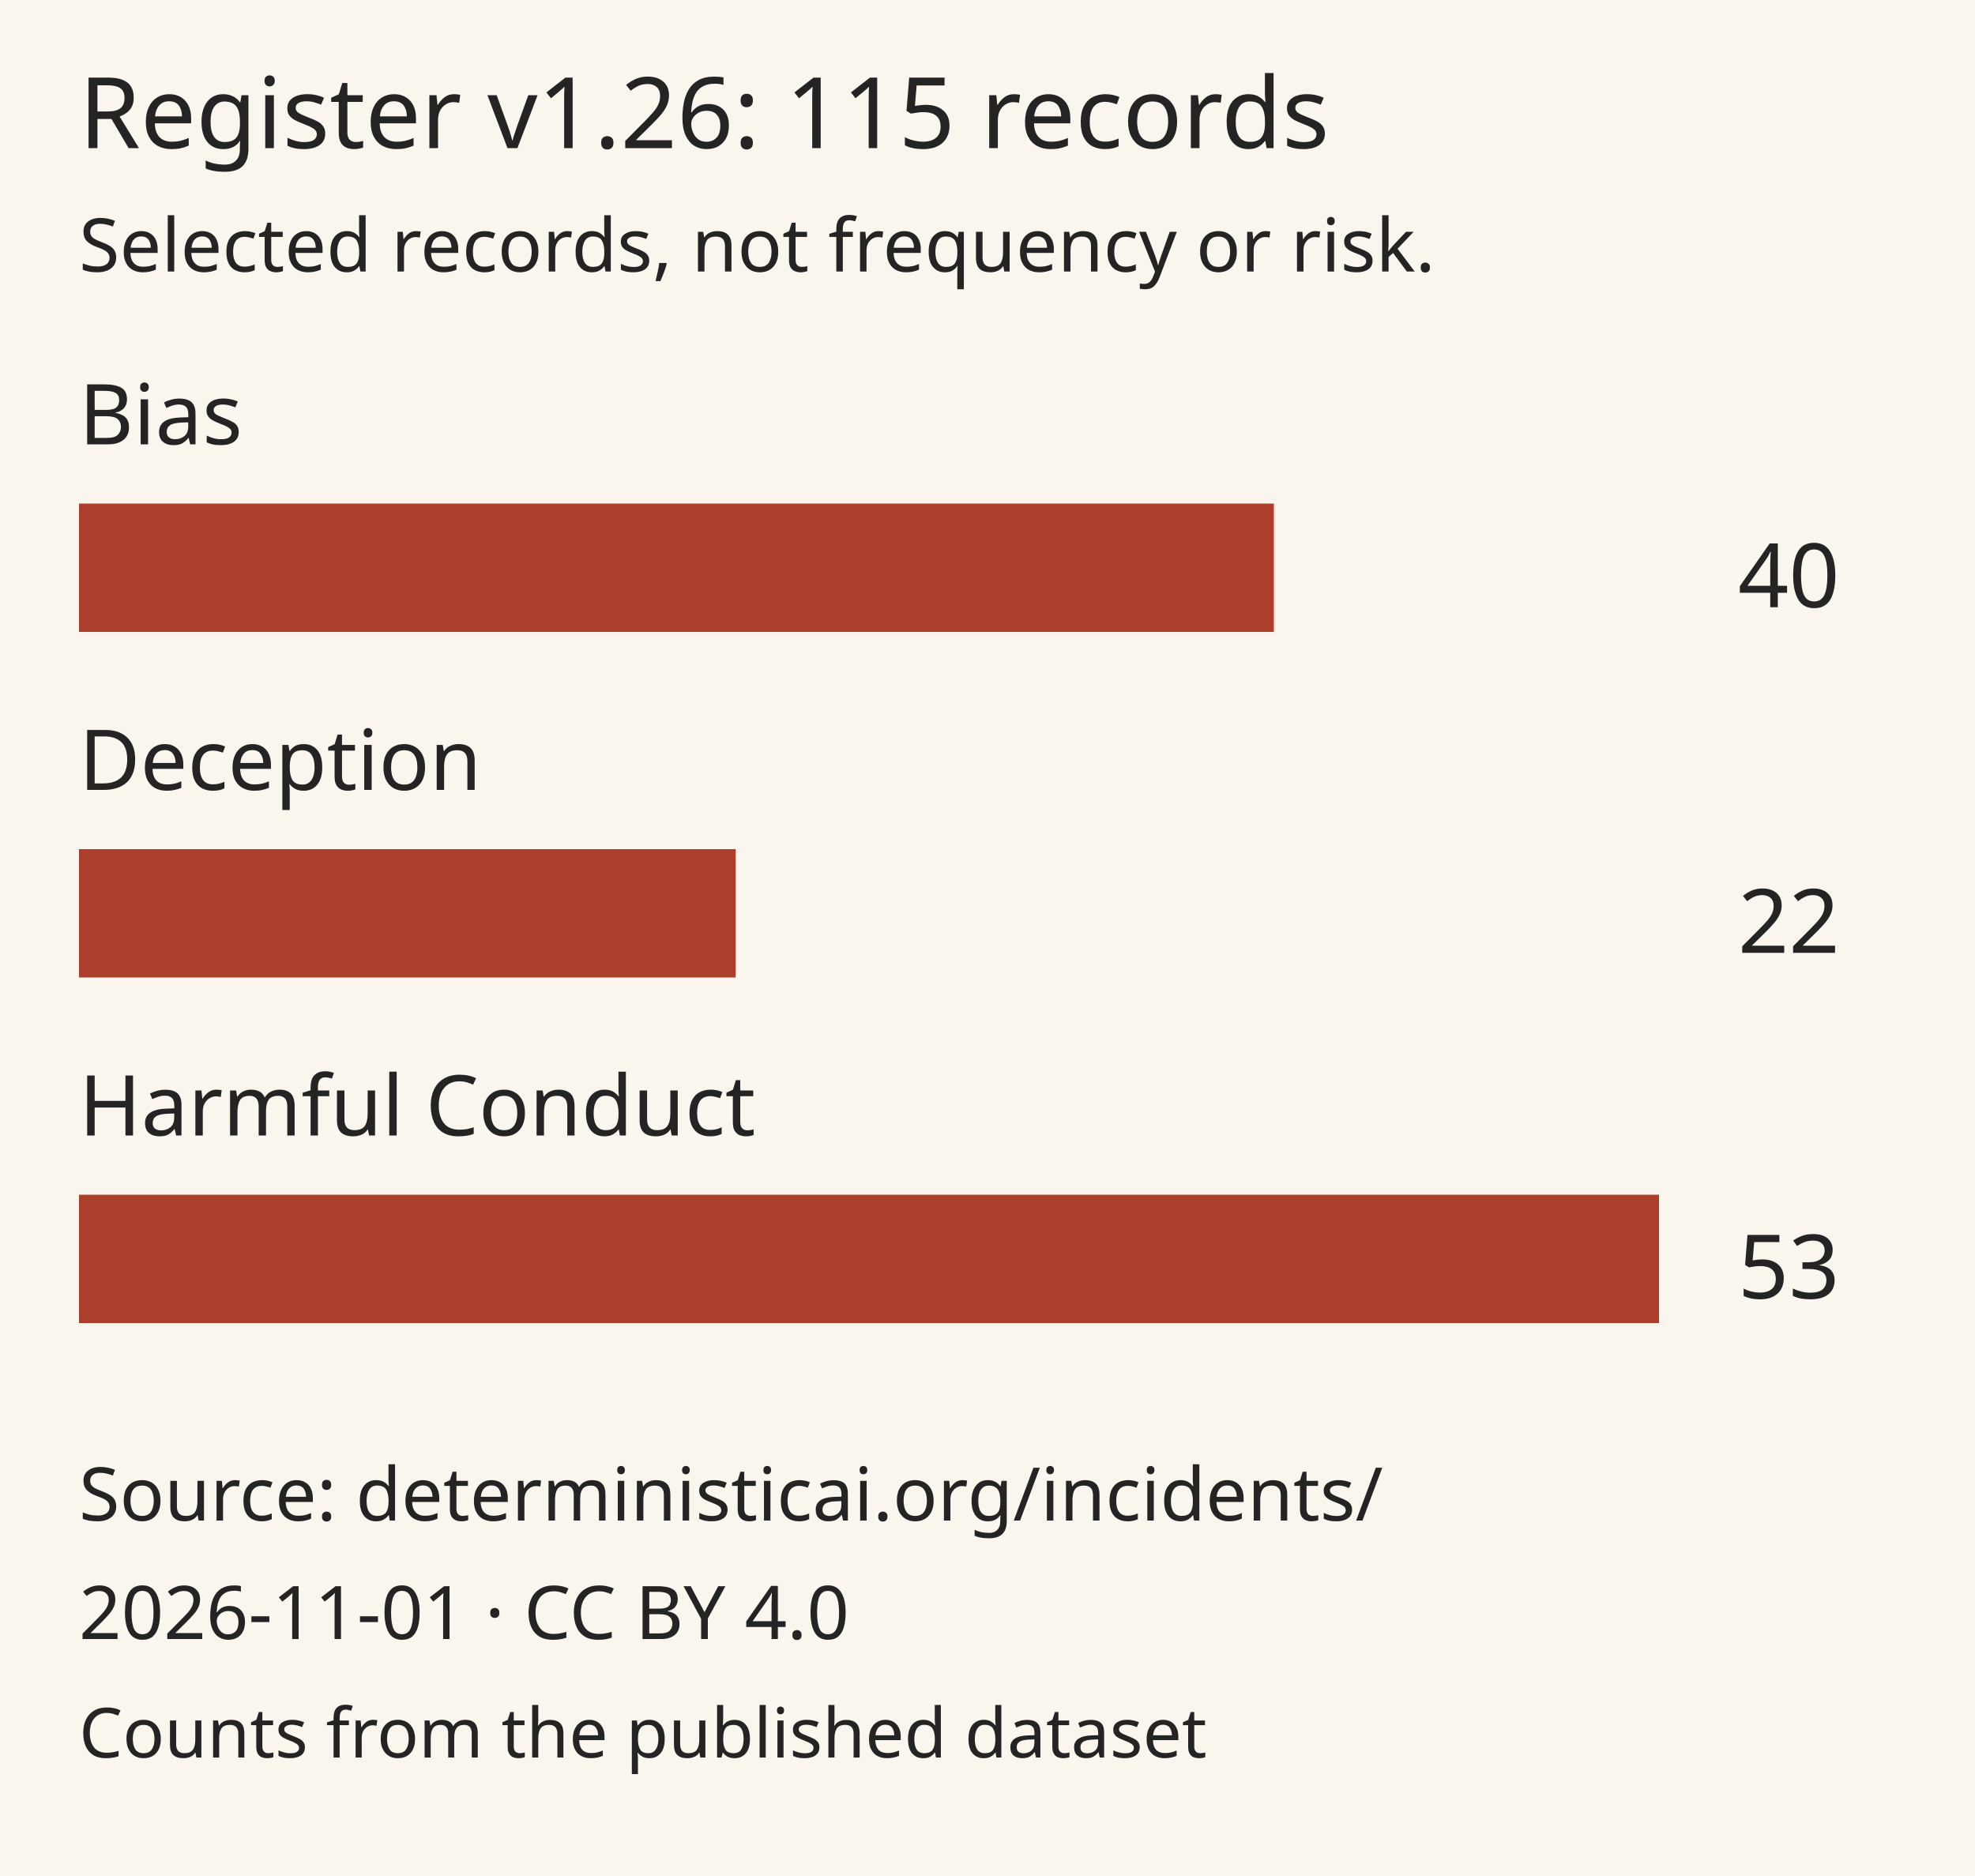
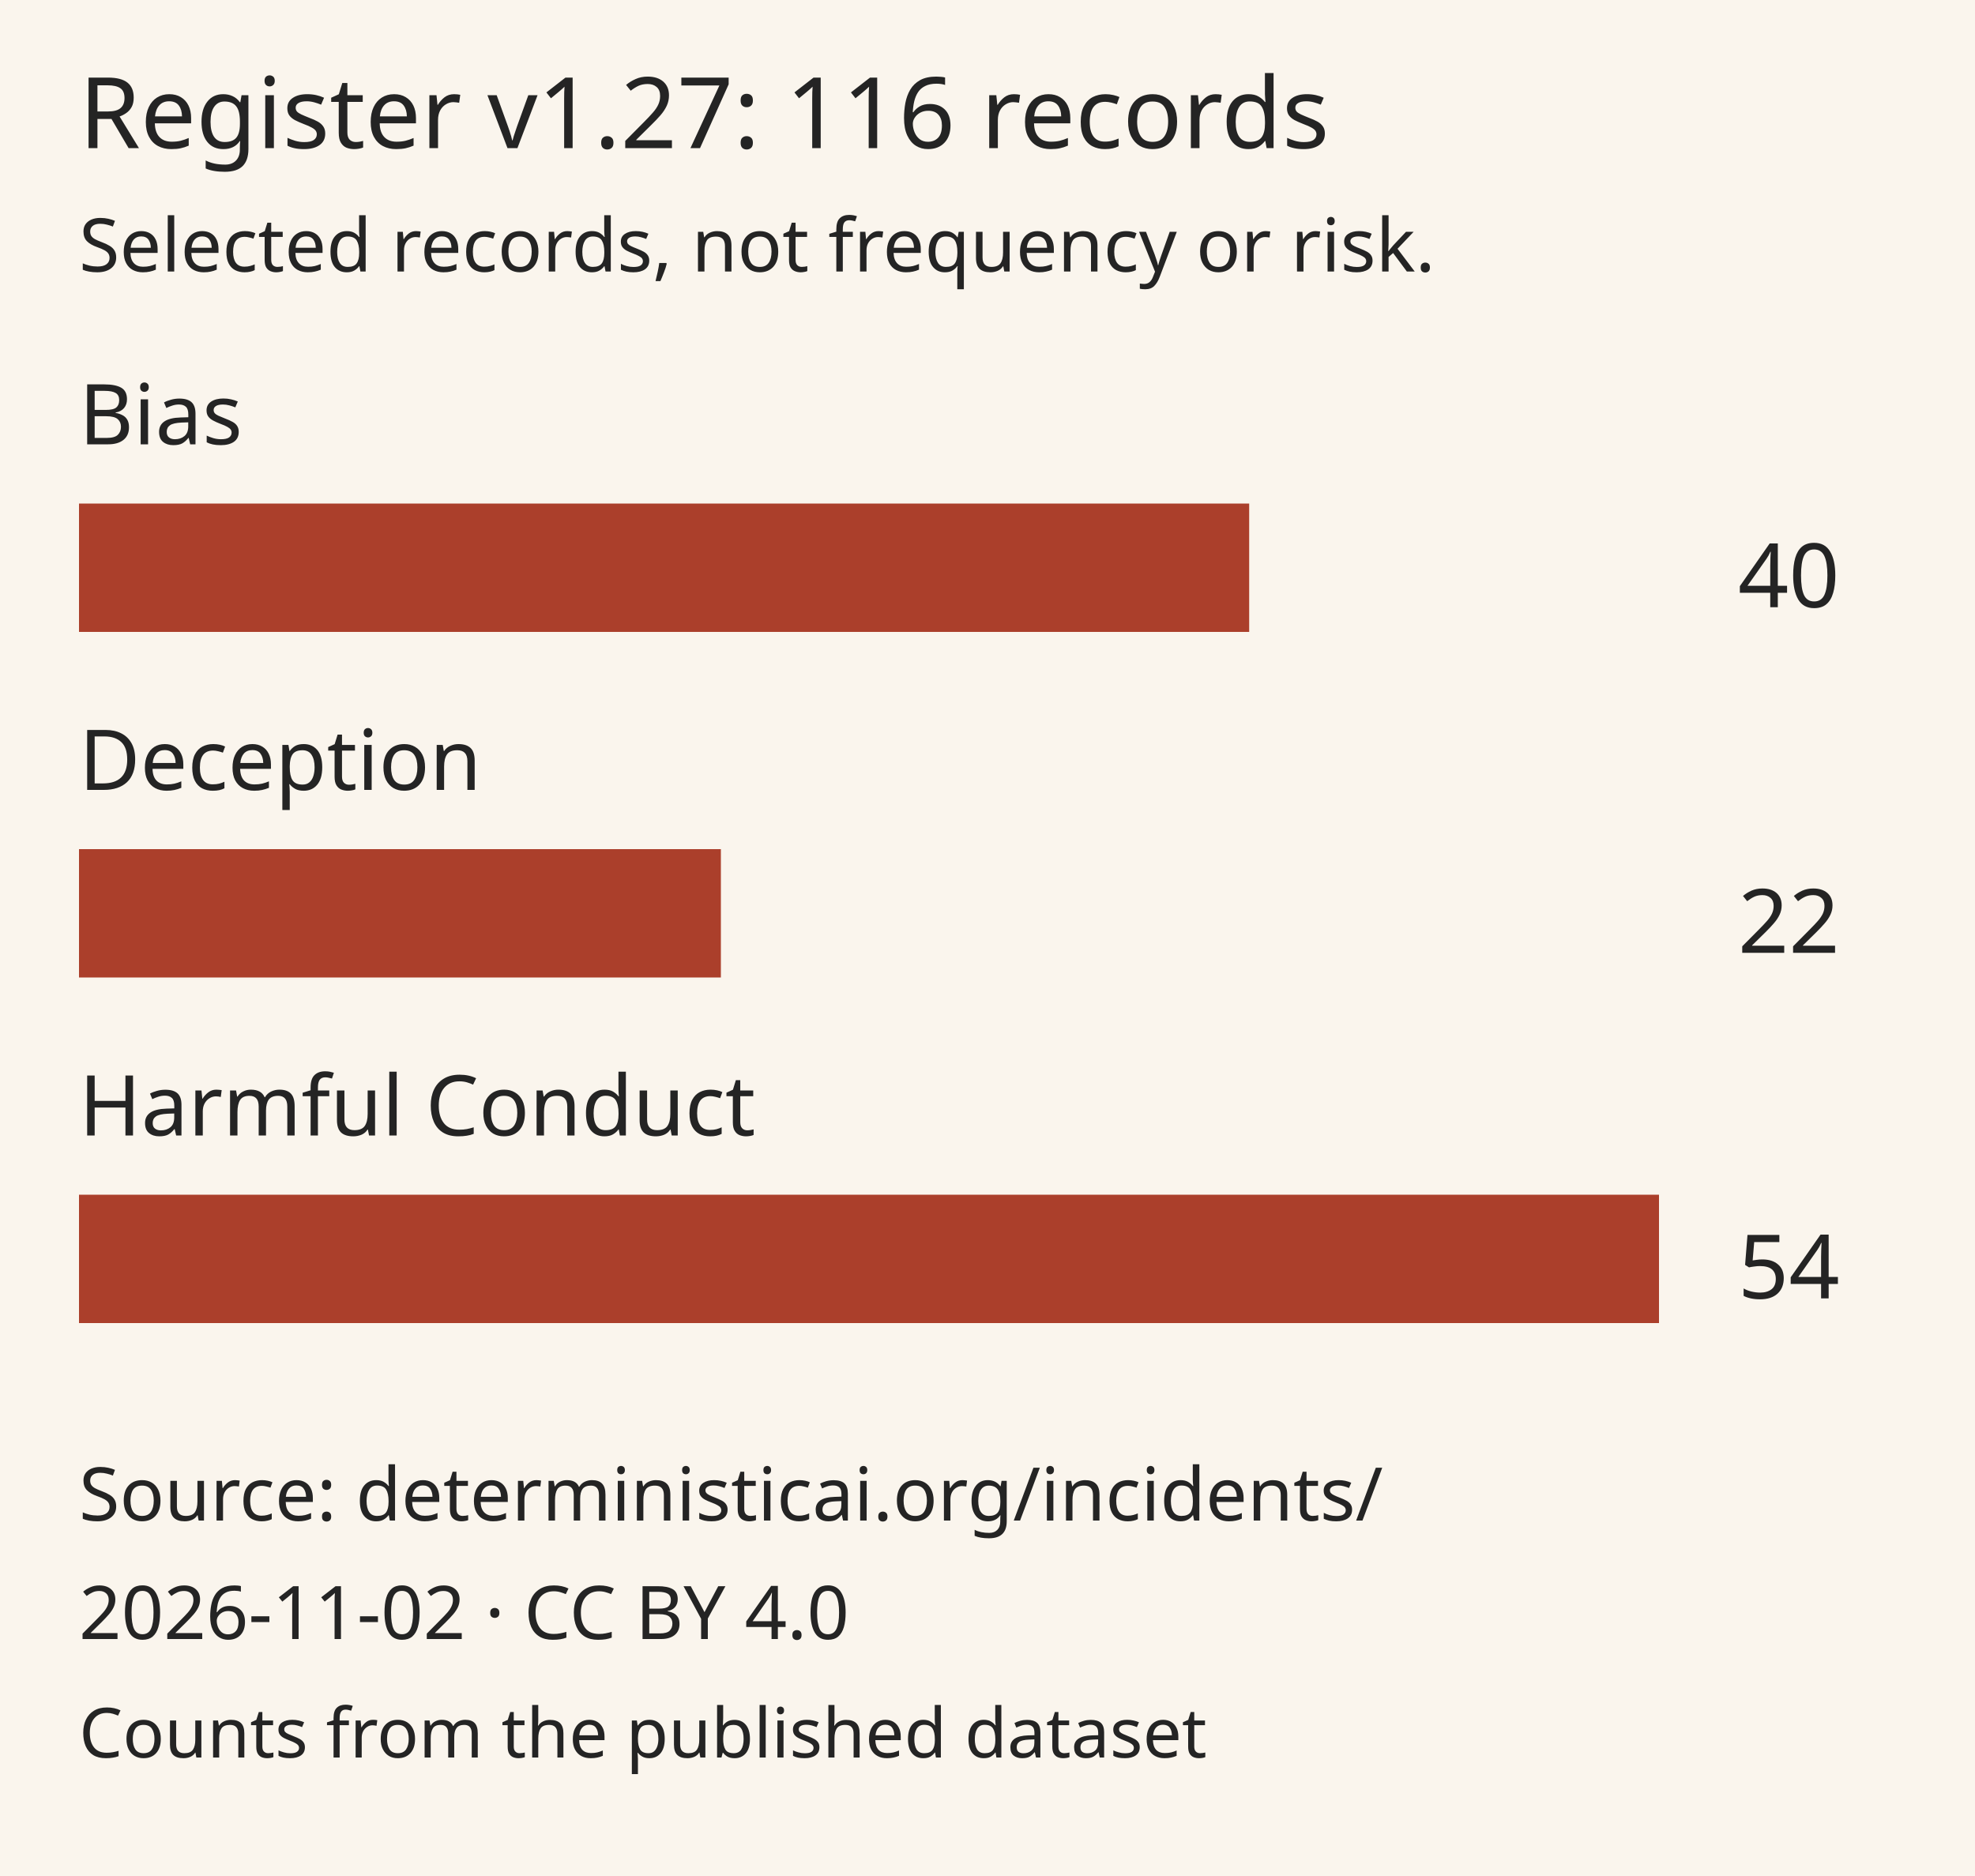
<svg xmlns="http://www.w3.org/2000/svg" viewBox="0 0 400 380">
  <rect width="400" height="380" fill="#faf5ed" />
  <g font-family="sans-serif" fill="#242424">
-     <text x="16" y="30" font-size="20">Register v1.26: 115 records</text>
+     <text x="16" y="30" font-size="20">Register v1.27: 116 records</text>
    <text x="16" y="55" font-size="15">Selected records, not frequency or risk.</text>
    <text x="16" y="90" font-size="17">Bias</text>
-     <rect x="16" y="102" width="242" height="26" fill="#ab3f2b" />
+     <rect x="16" y="102" width="237" height="26" fill="#ab3f2b" />
    <text x="352" y="123" font-size="18">40</text>
    <text x="16" y="160" font-size="17">Deception</text>
-     <rect x="16" y="172" width="133" height="26" fill="#ab3f2b" />
+     <rect x="16" y="172" width="130" height="26" fill="#ab3f2b" />
    <text x="352" y="193" font-size="18">22</text>
    <text x="16" y="230" font-size="17">Harmful Conduct</text>
    <rect x="16" y="242" width="320" height="26" fill="#ab3f2b" />
-     <text x="352" y="263" font-size="18">53</text>
+     <text x="352" y="263" font-size="18">54</text>
    <text x="16" y="308" font-size="15">Source: deterministicai.org/incidents/</text>
-     <text x="16" y="332" font-size="15">2026-11-01 · CC BY 4.0</text>
+     <text x="16" y="332" font-size="15">2026-11-02 · CC BY 4.0</text>
    <text x="16" y="356" font-size="14">Counts from the published dataset</text>
  </g>
</svg>
